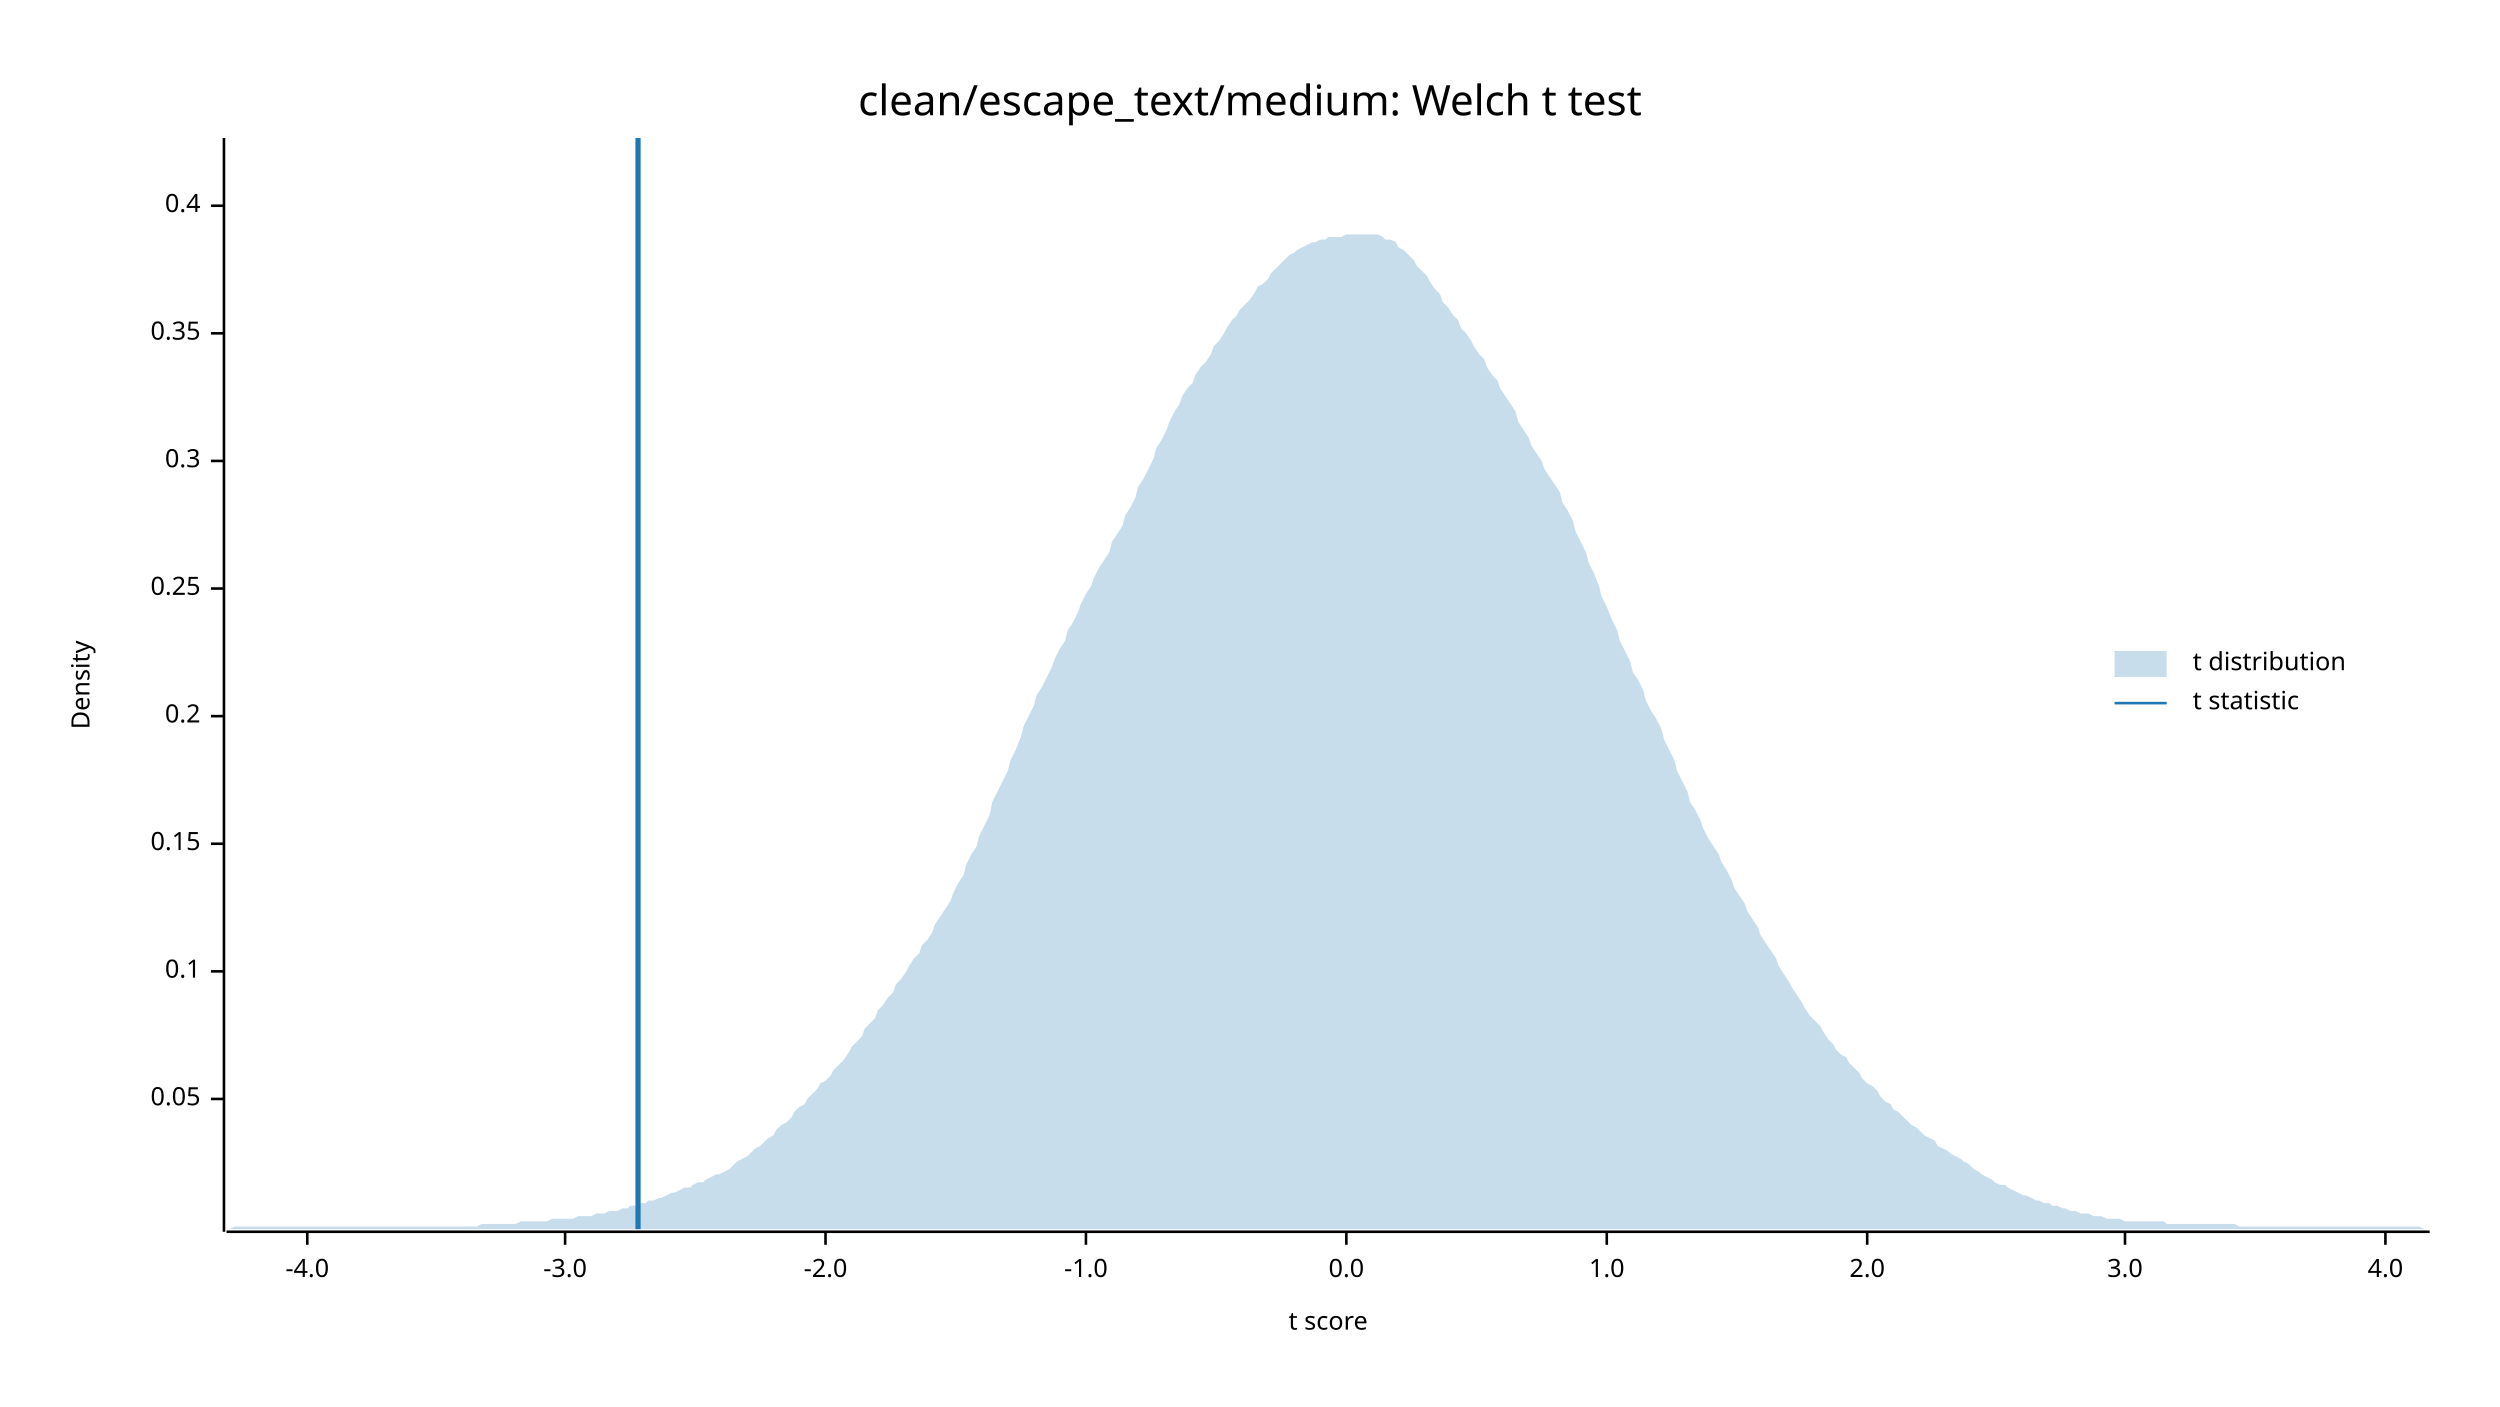
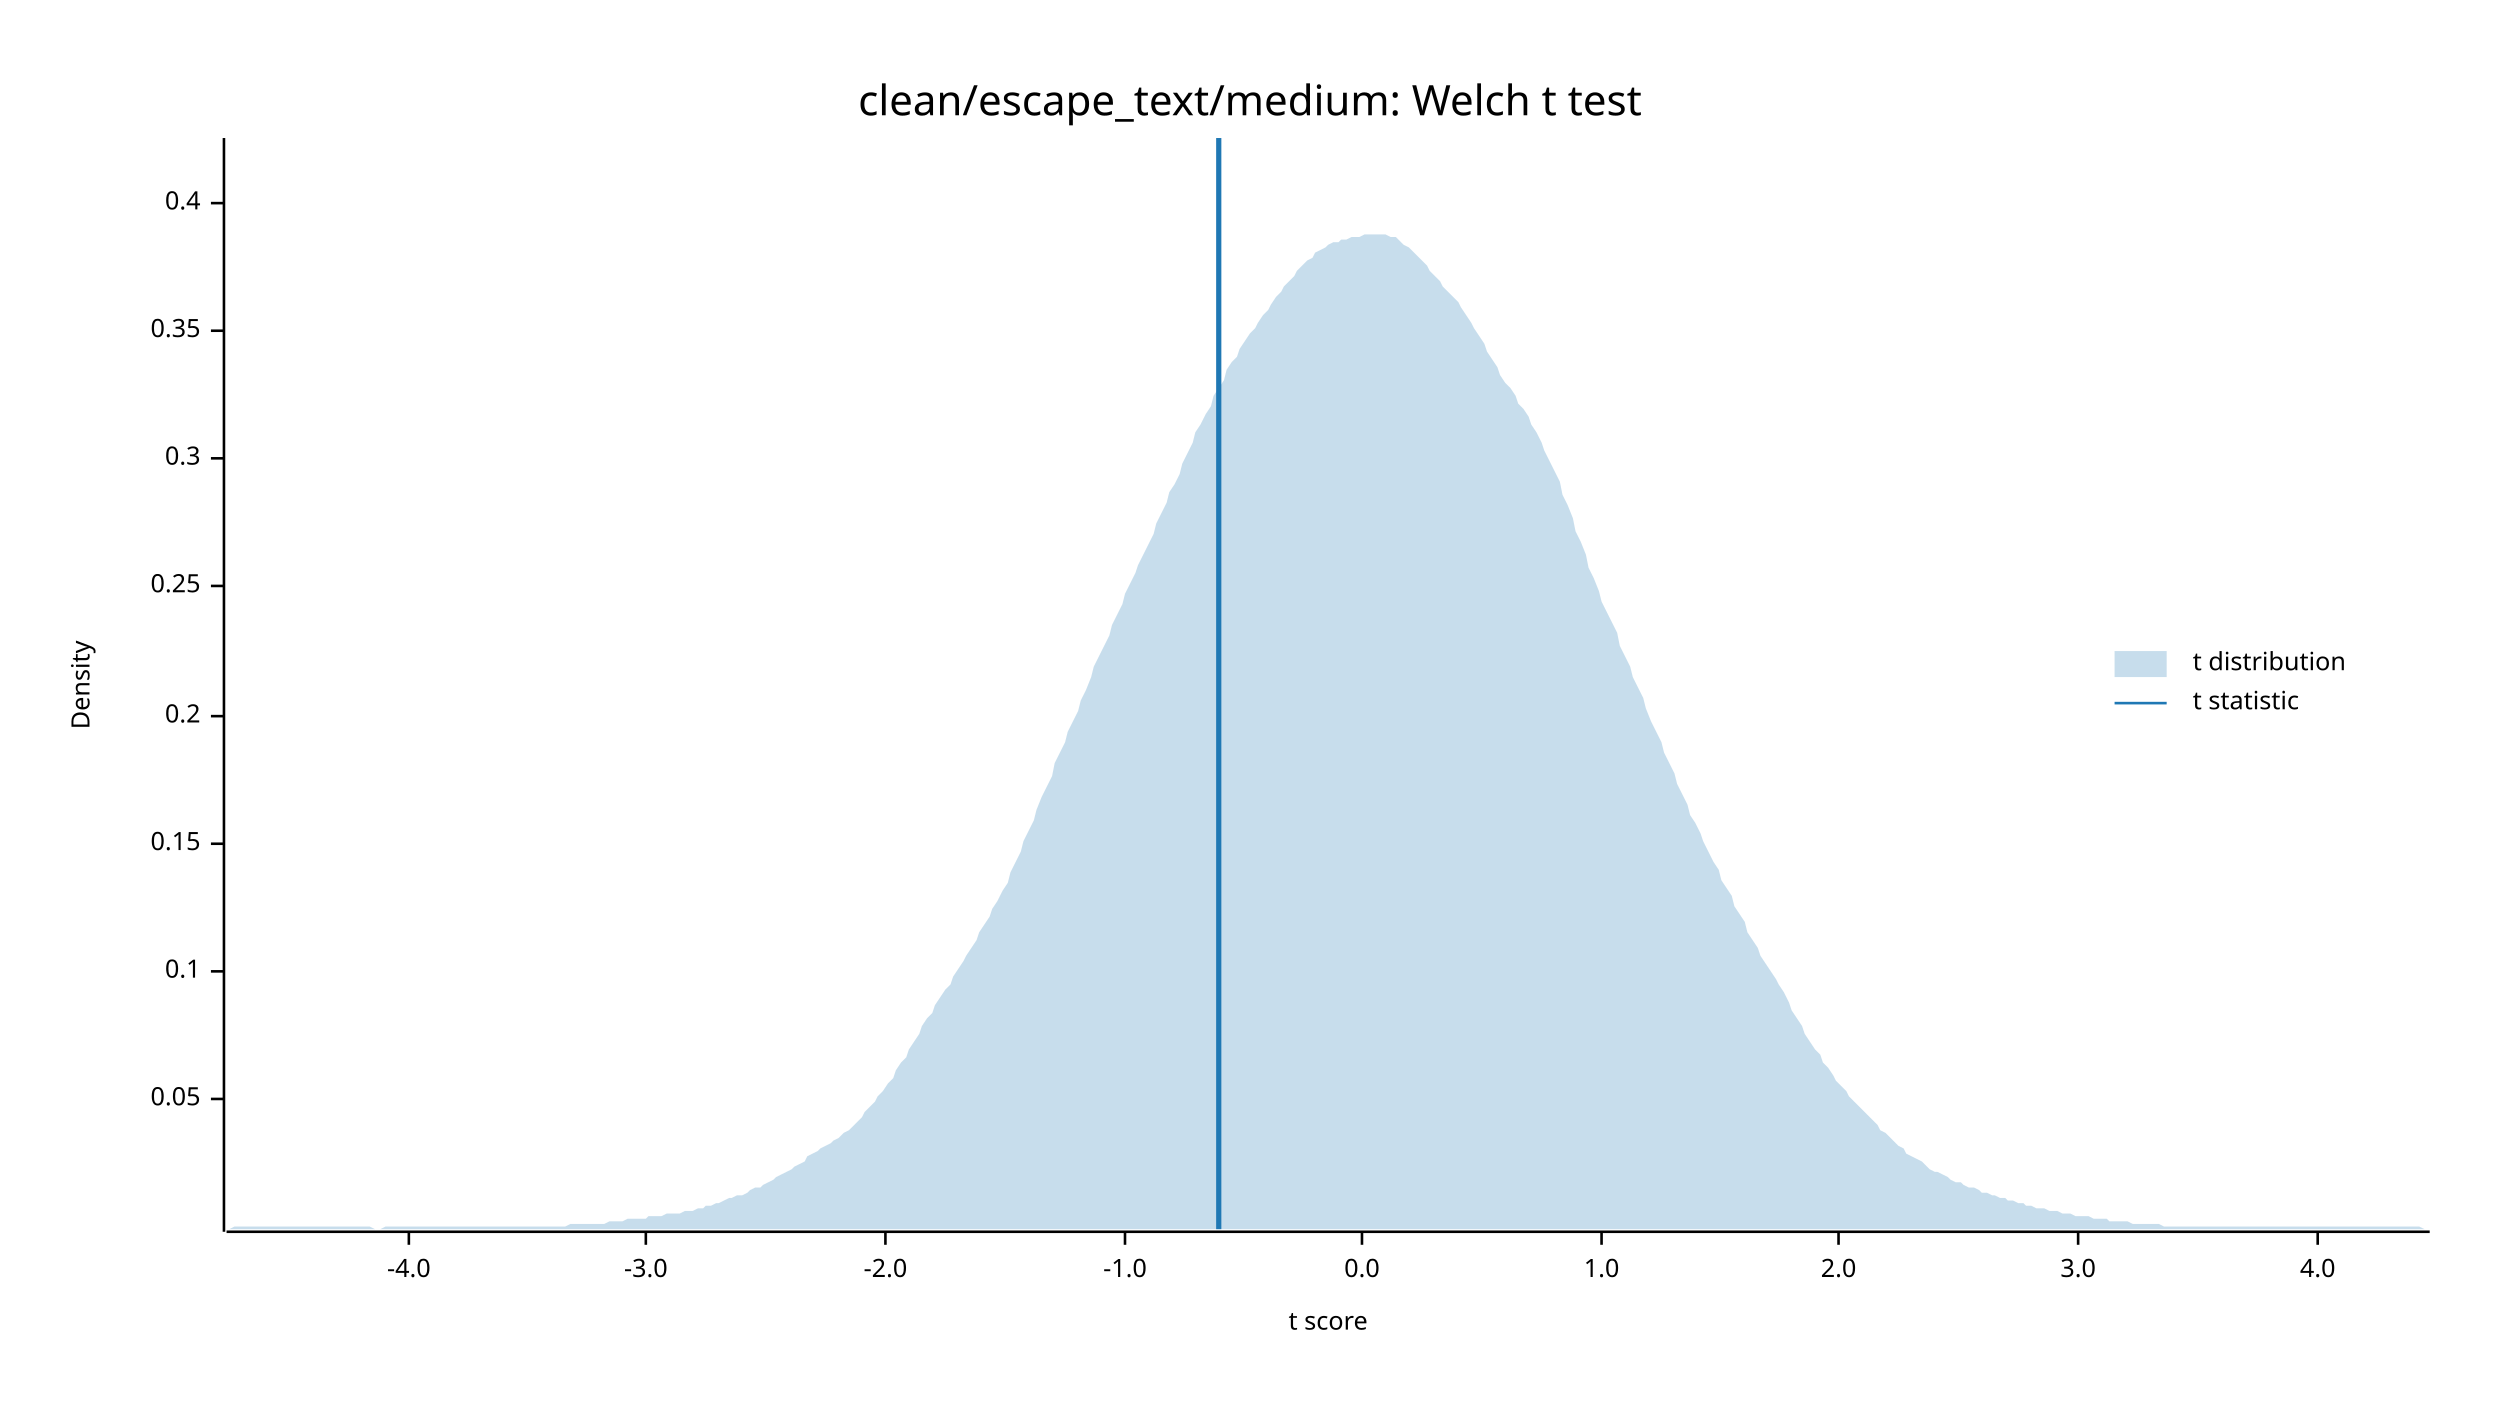
<svg xmlns="http://www.w3.org/2000/svg" width="960" height="540" viewBox="0 0 960 540">
  <text x="480" y="32" dy="0.76em" text-anchor="middle" font-family="sans-serif" font-size="16.129" opacity="1" fill="#000000">
clean/escape_text/medium: Welch t test
</text>
  <text x="27" y="263" dy="0.76em" text-anchor="middle" font-family="sans-serif" font-size="9.677" opacity="1" fill="#000000" transform="rotate(270, 27, 263)">
Density
</text>
  <text x="510" y="513" dy="-0.5ex" text-anchor="middle" font-family="sans-serif" font-size="9.677" opacity="1" fill="#000000">
t score
</text>
  <polyline fill="none" opacity="1" stroke="#000000" stroke-width="1" points="86,53 86,473 " />
  <text x="77" y="422" dy="0.5ex" text-anchor="end" font-family="sans-serif" font-size="9.677" opacity="1" fill="#000000">
0.05
</text>
  <polyline fill="none" opacity="1" stroke="#000000" stroke-width="1" points="81,422 86,422 " />
  <text x="77" y="373" dy="0.5ex" text-anchor="end" font-family="sans-serif" font-size="9.677" opacity="1" fill="#000000">
0.1
</text>
  <polyline fill="none" opacity="1" stroke="#000000" stroke-width="1" points="81,373 86,373 " />
  <text x="77" y="324" dy="0.5ex" text-anchor="end" font-family="sans-serif" font-size="9.677" opacity="1" fill="#000000">
0.15
</text>
  <polyline fill="none" opacity="1" stroke="#000000" stroke-width="1" points="81,324 86,324 " />
  <text x="77" y="275" dy="0.5ex" text-anchor="end" font-family="sans-serif" font-size="9.677" opacity="1" fill="#000000">
0.2
</text>
  <polyline fill="none" opacity="1" stroke="#000000" stroke-width="1" points="81,275 86,275 " />
-   <text x="77" y="226" dy="0.5ex" text-anchor="end" font-family="sans-serif" font-size="9.677" opacity="1" fill="#000000">
+   <text x="77" y="225" dy="0.5ex" text-anchor="end" font-family="sans-serif" font-size="9.677" opacity="1" fill="#000000">
0.25
</text>
-   <polyline fill="none" opacity="1" stroke="#000000" stroke-width="1" points="81,226 86,226 " />
-   <text x="77" y="177" dy="0.5ex" text-anchor="end" font-family="sans-serif" font-size="9.677" opacity="1" fill="#000000">
+   <polyline fill="none" opacity="1" stroke="#000000" stroke-width="1" points="81,225 86,225 " />
+   <text x="77" y="176" dy="0.5ex" text-anchor="end" font-family="sans-serif" font-size="9.677" opacity="1" fill="#000000">
0.3
</text>
-   <polyline fill="none" opacity="1" stroke="#000000" stroke-width="1" points="81,177 86,177 " />
-   <text x="77" y="128" dy="0.5ex" text-anchor="end" font-family="sans-serif" font-size="9.677" opacity="1" fill="#000000">
+   <polyline fill="none" opacity="1" stroke="#000000" stroke-width="1" points="81,176 86,176 " />
+   <text x="77" y="127" dy="0.5ex" text-anchor="end" font-family="sans-serif" font-size="9.677" opacity="1" fill="#000000">
0.35
</text>
-   <polyline fill="none" opacity="1" stroke="#000000" stroke-width="1" points="81,128 86,128 " />
-   <text x="77" y="79" dy="0.5ex" text-anchor="end" font-family="sans-serif" font-size="9.677" opacity="1" fill="#000000">
+   <polyline fill="none" opacity="1" stroke="#000000" stroke-width="1" points="81,127 86,127 " />
+   <text x="77" y="78" dy="0.5ex" text-anchor="end" font-family="sans-serif" font-size="9.677" opacity="1" fill="#000000">
0.4
</text>
-   <polyline fill="none" opacity="1" stroke="#000000" stroke-width="1" points="81,79 86,79 " />
+   <polyline fill="none" opacity="1" stroke="#000000" stroke-width="1" points="81,78 86,78 " />
  <polyline fill="none" opacity="1" stroke="#000000" stroke-width="1" points="87,473 933,473 " />
-   <text x="118" y="483" dy="0.76em" text-anchor="middle" font-family="sans-serif" font-size="9.677" opacity="1" fill="#000000">
+   <text x="157" y="483" dy="0.76em" text-anchor="middle" font-family="sans-serif" font-size="9.677" opacity="1" fill="#000000">
-4.0
</text>
-   <polyline fill="none" opacity="1" stroke="#000000" stroke-width="1" points="118,473 118,478 " />
-   <text x="217" y="483" dy="0.76em" text-anchor="middle" font-family="sans-serif" font-size="9.677" opacity="1" fill="#000000">
+   <polyline fill="none" opacity="1" stroke="#000000" stroke-width="1" points="157,473 157,478 " />
+   <text x="248" y="483" dy="0.76em" text-anchor="middle" font-family="sans-serif" font-size="9.677" opacity="1" fill="#000000">
-3.0
</text>
-   <polyline fill="none" opacity="1" stroke="#000000" stroke-width="1" points="217,473 217,478 " />
-   <text x="317" y="483" dy="0.76em" text-anchor="middle" font-family="sans-serif" font-size="9.677" opacity="1" fill="#000000">
+   <polyline fill="none" opacity="1" stroke="#000000" stroke-width="1" points="248,473 248,478 " />
+   <text x="340" y="483" dy="0.76em" text-anchor="middle" font-family="sans-serif" font-size="9.677" opacity="1" fill="#000000">
-2.0
</text>
-   <polyline fill="none" opacity="1" stroke="#000000" stroke-width="1" points="317,473 317,478 " />
-   <text x="417" y="483" dy="0.76em" text-anchor="middle" font-family="sans-serif" font-size="9.677" opacity="1" fill="#000000">
+   <polyline fill="none" opacity="1" stroke="#000000" stroke-width="1" points="340,473 340,478 " />
+   <text x="432" y="483" dy="0.76em" text-anchor="middle" font-family="sans-serif" font-size="9.677" opacity="1" fill="#000000">
-1.0
</text>
-   <polyline fill="none" opacity="1" stroke="#000000" stroke-width="1" points="417,473 417,478 " />
-   <text x="517" y="483" dy="0.76em" text-anchor="middle" font-family="sans-serif" font-size="9.677" opacity="1" fill="#000000">
+   <polyline fill="none" opacity="1" stroke="#000000" stroke-width="1" points="432,473 432,478 " />
+   <text x="523" y="483" dy="0.76em" text-anchor="middle" font-family="sans-serif" font-size="9.677" opacity="1" fill="#000000">
0.0
</text>
-   <polyline fill="none" opacity="1" stroke="#000000" stroke-width="1" points="517,473 517,478 " />
-   <text x="617" y="483" dy="0.76em" text-anchor="middle" font-family="sans-serif" font-size="9.677" opacity="1" fill="#000000">
+   <polyline fill="none" opacity="1" stroke="#000000" stroke-width="1" points="523,473 523,478 " />
+   <text x="615" y="483" dy="0.76em" text-anchor="middle" font-family="sans-serif" font-size="9.677" opacity="1" fill="#000000">
1.0
</text>
-   <polyline fill="none" opacity="1" stroke="#000000" stroke-width="1" points="617,473 617,478 " />
-   <text x="717" y="483" dy="0.76em" text-anchor="middle" font-family="sans-serif" font-size="9.677" opacity="1" fill="#000000">
+   <polyline fill="none" opacity="1" stroke="#000000" stroke-width="1" points="615,473 615,478 " />
+   <text x="706" y="483" dy="0.76em" text-anchor="middle" font-family="sans-serif" font-size="9.677" opacity="1" fill="#000000">
2.0
</text>
-   <polyline fill="none" opacity="1" stroke="#000000" stroke-width="1" points="717,473 717,478 " />
-   <text x="816" y="483" dy="0.76em" text-anchor="middle" font-family="sans-serif" font-size="9.677" opacity="1" fill="#000000">
+   <polyline fill="none" opacity="1" stroke="#000000" stroke-width="1" points="706,473 706,478 " />
+   <text x="798" y="483" dy="0.76em" text-anchor="middle" font-family="sans-serif" font-size="9.677" opacity="1" fill="#000000">
3.0
</text>
-   <polyline fill="none" opacity="1" stroke="#000000" stroke-width="1" points="816,473 816,478 " />
-   <text x="916" y="483" dy="0.76em" text-anchor="middle" font-family="sans-serif" font-size="9.677" opacity="1" fill="#000000">
+   <polyline fill="none" opacity="1" stroke="#000000" stroke-width="1" points="798,473 798,478 " />
+   <text x="890" y="483" dy="0.76em" text-anchor="middle" font-family="sans-serif" font-size="9.677" opacity="1" fill="#000000">
4.0
</text>
-   <polyline fill="none" opacity="1" stroke="#000000" stroke-width="1" points="916,473 916,478 " />
-   <polygon opacity="0.25" fill="#1F78B4" points="87,472 88,472 90,471 92,471 93,471 95,471 97,471 98,471 100,471 102,471 103,471 105,471 107,471 109,471 110,471 112,471 114,471 115,471 117,471 119,471 120,471 122,471 124,471 125,471 127,471 129,471 131,471 132,471 134,471 136,471 137,471 139,471 141,471 142,471 144,471 146,471 148,471 149,471 151,471 153,471 154,471 156,471 158,471 159,471 161,471 163,471 164,471 166,471 168,471 170,471 171,471 173,471 175,471 176,471 178,471 180,471 181,471 183,471 185,470 187,470 188,470 190,470 192,470 193,470 195,470 197,470 198,470 200,469 202,469 203,469 205,469 207,469 209,469 210,469 212,468 214,468 215,468 217,468 219,468 220,468 222,467 224,467 226,467 227,467 229,466 231,466 232,466 234,465 236,465 237,465 239,464 241,464 242,463 244,463 246,462 248,462 249,461 251,461 253,460 254,460 256,459 258,458 259,458 261,457 263,456 265,456 266,455 268,454 270,454 271,453 273,452 275,451 276,451 278,450 280,449 281,448 283,446 285,445 287,444 288,443 290,441 292,440 293,439 295,437 297,436 298,434 300,432 302,431 304,429 305,427 307,425 309,424 310,422 312,420 314,418 315,416 317,415 319,413 320,411 322,409 324,407 326,404 327,402 329,400 331,398 332,395 334,393 336,391 337,388 339,386 341,383 343,381 344,378 346,376 348,373 349,371 351,368 353,366 354,363 356,361 358,358 359,355 361,352 363,349 365,346 366,343 368,339 370,336 371,332 373,328 375,325 376,321 378,317 380,313 381,308 383,304 385,300 387,296 388,292 390,288 392,283 393,279 395,275 397,271 398,267 400,264 402,260 404,256 405,253 407,249 409,246 410,242 412,239 414,235 415,232 417,228 419,225 420,222 422,218 424,215 426,212 427,208 429,205 431,202 432,198 434,195 436,191 437,187 439,184 441,180 443,176 444,172 446,169 448,165 449,162 451,158 453,155 454,152 456,149 458,147 459,144 461,141 463,139 465,136 466,133 468,131 470,128 471,126 473,123 475,121 476,119 478,117 480,115 482,112 483,110 485,109 487,107 488,105 490,103 492,101 493,100 495,98 497,97 498,96 500,95 502,94 504,93 505,93 507,92 509,92 510,91 512,91 514,91 515,91 517,90 519,90 521,90 522,90 524,90 526,90 527,90 529,90 531,91 532,92 534,92 536,93 537,95 539,96 541,98 543,100 544,102 546,104 548,106 549,108 551,111 553,113 554,116 556,118 558,121 560,123 561,126 563,128 565,131 566,133 568,136 570,138 571,141 573,144 575,146 576,149 578,152 580,155 582,158 583,162 585,165 587,168 588,171 590,174 592,177 593,180 595,183 597,186 599,189 600,193 602,196 604,200 605,204 607,208 609,212 610,216 612,220 614,225 615,229 617,233 619,238 621,242 622,246 624,250 626,254 627,258 629,261 631,265 632,269 634,273 636,276 638,280 639,284 641,288 643,292 644,296 646,300 648,304 649,308 651,311 653,315 654,318 656,322 658,325 660,328 661,331 663,334 665,338 666,341 668,344 670,347 671,350 673,353 675,356 676,359 678,362 680,365 682,368 683,371 685,374 687,377 688,379 690,382 692,385 693,387 695,390 697,392 699,394 700,396 702,399 704,401 705,403 707,405 709,406 710,408 712,410 714,412 715,414 717,416 719,417 721,419 722,421 724,423 726,424 727,426 729,427 731,429 732,430 734,432 736,433 738,435 739,436 741,437 743,438 744,440 746,441 748,442 749,443 751,444 753,445 754,446 756,447 758,449 760,450 761,451 763,452 765,453 766,454 768,455 770,455 771,456 773,457 775,458 777,459 778,459 780,460 782,461 783,461 785,462 787,462 788,463 790,463 792,464 793,464 795,465 797,465 799,466 800,466 802,466 804,467 805,467 807,467 809,468 810,468 812,468 814,468 816,469 817,469 819,469 821,469 822,469 824,469 826,469 827,469 829,469 831,469 832,470 834,470 836,470 838,470 839,470 841,470 843,470 844,470 846,470 848,470 849,470 851,470 853,470 855,470 856,470 858,470 860,471 861,471 863,471 865,471 866,471 868,471 870,471 871,471 873,471 875,471 877,471 878,471 880,471 882,471 883,471 885,471 887,471 888,471 890,471 892,471 894,471 895,471 897,471 899,471 900,471 902,471 904,471 905,471 907,471 909,471 910,471 912,471 914,471 916,471 917,471 919,471 921,471 922,471 924,471 926,471 927,471 929,471 931,472 933,472 933,472 87,472 " />
-   <polyline fill="none" opacity="1" stroke="#1F78B4" stroke-width="2" points="245,472 245,53 " />
+   <polyline fill="none" opacity="1" stroke="#000000" stroke-width="1" points="890,473 890,478 " />
+   <polygon opacity="0.25" fill="#1F78B4" points="87,472 88,472 90,471 92,471 93,471 95,471 97,471 98,471 100,471 102,471 103,471 105,471 107,471 109,471 110,471 112,471 114,471 115,471 117,471 119,471 120,471 122,471 124,471 125,471 127,471 129,471 131,471 132,471 134,471 136,471 137,471 139,471 141,471 142,471 144,472 146,472 148,471 149,471 151,471 153,471 154,471 156,471 158,471 159,471 161,471 163,471 164,471 166,471 168,471 170,471 171,471 173,471 175,471 176,471 178,471 180,471 181,471 183,471 185,471 187,471 188,471 190,471 192,471 193,471 195,471 197,471 198,471 200,471 202,471 203,471 205,471 207,471 209,471 210,471 212,471 214,471 215,471 217,471 219,470 220,470 222,470 224,470 226,470 227,470 229,470 231,470 232,470 234,469 236,469 237,469 239,469 241,468 242,468 244,468 246,468 248,468 249,467 251,467 253,467 254,467 256,466 258,466 259,466 261,466 263,465 265,465 266,465 268,464 270,464 271,463 273,463 275,462 276,462 278,461 280,460 281,460 283,459 285,459 287,458 288,457 290,456 292,456 293,455 295,454 297,453 298,452 300,451 302,450 304,449 305,448 307,447 309,446 310,444 312,443 314,442 315,441 317,440 319,439 320,438 322,437 324,435 326,434 327,433 329,431 331,429 332,427 334,425 336,423 337,421 339,419 341,416 343,414 344,411 346,408 348,406 349,403 351,400 353,397 354,394 356,391 358,389 359,386 361,383 363,380 365,378 366,375 368,372 370,369 371,367 373,364 375,361 376,358 378,355 380,352 381,349 383,346 385,342 387,339 388,335 390,331 392,327 393,323 395,319 397,315 398,311 400,306 402,302 404,298 405,293 407,289 409,285 410,281 412,277 414,273 415,269 417,265 419,260 420,256 422,252 424,248 426,244 427,240 429,236 431,232 432,228 434,224 436,220 437,217 439,213 441,209 443,205 444,201 446,197 448,193 449,189 451,186 453,182 454,178 456,174 458,170 459,166 461,163 463,159 465,156 466,152 468,149 470,146 471,142 473,139 475,137 476,134 478,131 480,128 482,126 483,124 485,121 487,119 488,117 490,114 492,112 493,110 495,108 497,106 498,104 500,102 502,100 504,99 505,97 507,96 509,95 510,94 512,93 514,93 515,92 517,92 519,91 521,91 522,91 524,90 526,90 527,90 529,90 531,90 532,90 534,91 536,91 537,92 539,94 541,95 543,97 544,98 546,100 548,102 549,104 551,106 553,108 554,110 556,112 558,114 560,116 561,118 563,121 565,124 566,126 568,129 570,132 571,135 573,138 575,141 576,144 578,147 580,149 582,152 583,155 585,157 587,160 588,163 590,166 592,170 593,173 595,177 597,181 599,185 600,190 602,194 604,199 605,204 607,208 609,213 610,218 612,222 614,227 615,231 617,235 619,239 621,243 622,248 624,252 626,256 627,260 629,264 631,268 632,272 634,277 636,281 638,285 639,289 641,293 643,297 644,301 646,305 648,309 649,313 651,316 653,320 654,323 656,327 658,331 660,334 661,338 663,341 665,344 666,348 668,351 670,354 671,358 673,361 675,364 676,367 678,370 680,373 682,376 683,378 685,381 687,385 688,388 690,391 692,394 693,397 695,400 697,403 699,405 700,408 702,410 704,413 705,415 707,417 709,419 710,421 712,423 714,425 715,426 717,428 719,430 721,432 722,434 724,435 726,437 727,438 729,440 731,441 732,443 734,444 736,445 738,446 739,447 741,449 743,450 744,450 746,451 748,452 749,453 751,454 753,454 754,455 756,456 758,456 760,457 761,458 763,458 765,459 766,459 768,460 770,460 771,461 773,461 775,462 777,462 778,463 780,463 782,464 783,464 785,464 787,465 788,465 790,465 792,466 793,466 795,466 797,467 799,467 800,467 802,467 804,468 805,468 807,468 809,468 810,469 812,469 814,469 816,469 817,469 819,470 821,470 822,470 824,470 826,470 827,470 829,470 831,471 832,471 834,471 836,471 838,471 839,471 841,471 843,471 844,471 846,471 848,471 849,471 851,471 853,471 855,471 856,471 858,471 860,471 861,471 863,471 865,471 866,471 868,471 870,471 871,471 873,471 875,471 877,471 878,471 880,471 882,471 883,471 885,471 887,471 888,471 890,471 892,471 894,471 895,471 897,471 899,471 900,471 902,471 904,471 905,471 907,471 909,471 910,471 912,471 914,471 916,471 917,471 919,471 921,471 922,471 924,471 926,471 927,471 929,471 931,472 933,472 933,472 87,472 " />
+   <polyline fill="none" opacity="1" stroke="#1F78B4" stroke-width="2" points="468,472 468,53 " />
  <text x="842" y="250" dy="0.76em" text-anchor="start" font-family="sans-serif" font-size="9.677" opacity="1" fill="#000000">
t distribution
</text>
  <text x="842" y="265" dy="0.76em" text-anchor="start" font-family="sans-serif" font-size="9.677" opacity="1" fill="#000000">
t statistic
</text>
  <rect x="812" y="250" width="20" height="10" opacity="0.25" fill="#1F78B4" stroke="none" />
  <polyline fill="none" opacity="1" stroke="#1F78B4" stroke-width="1" points="812,270 832,270 " />
</svg>
